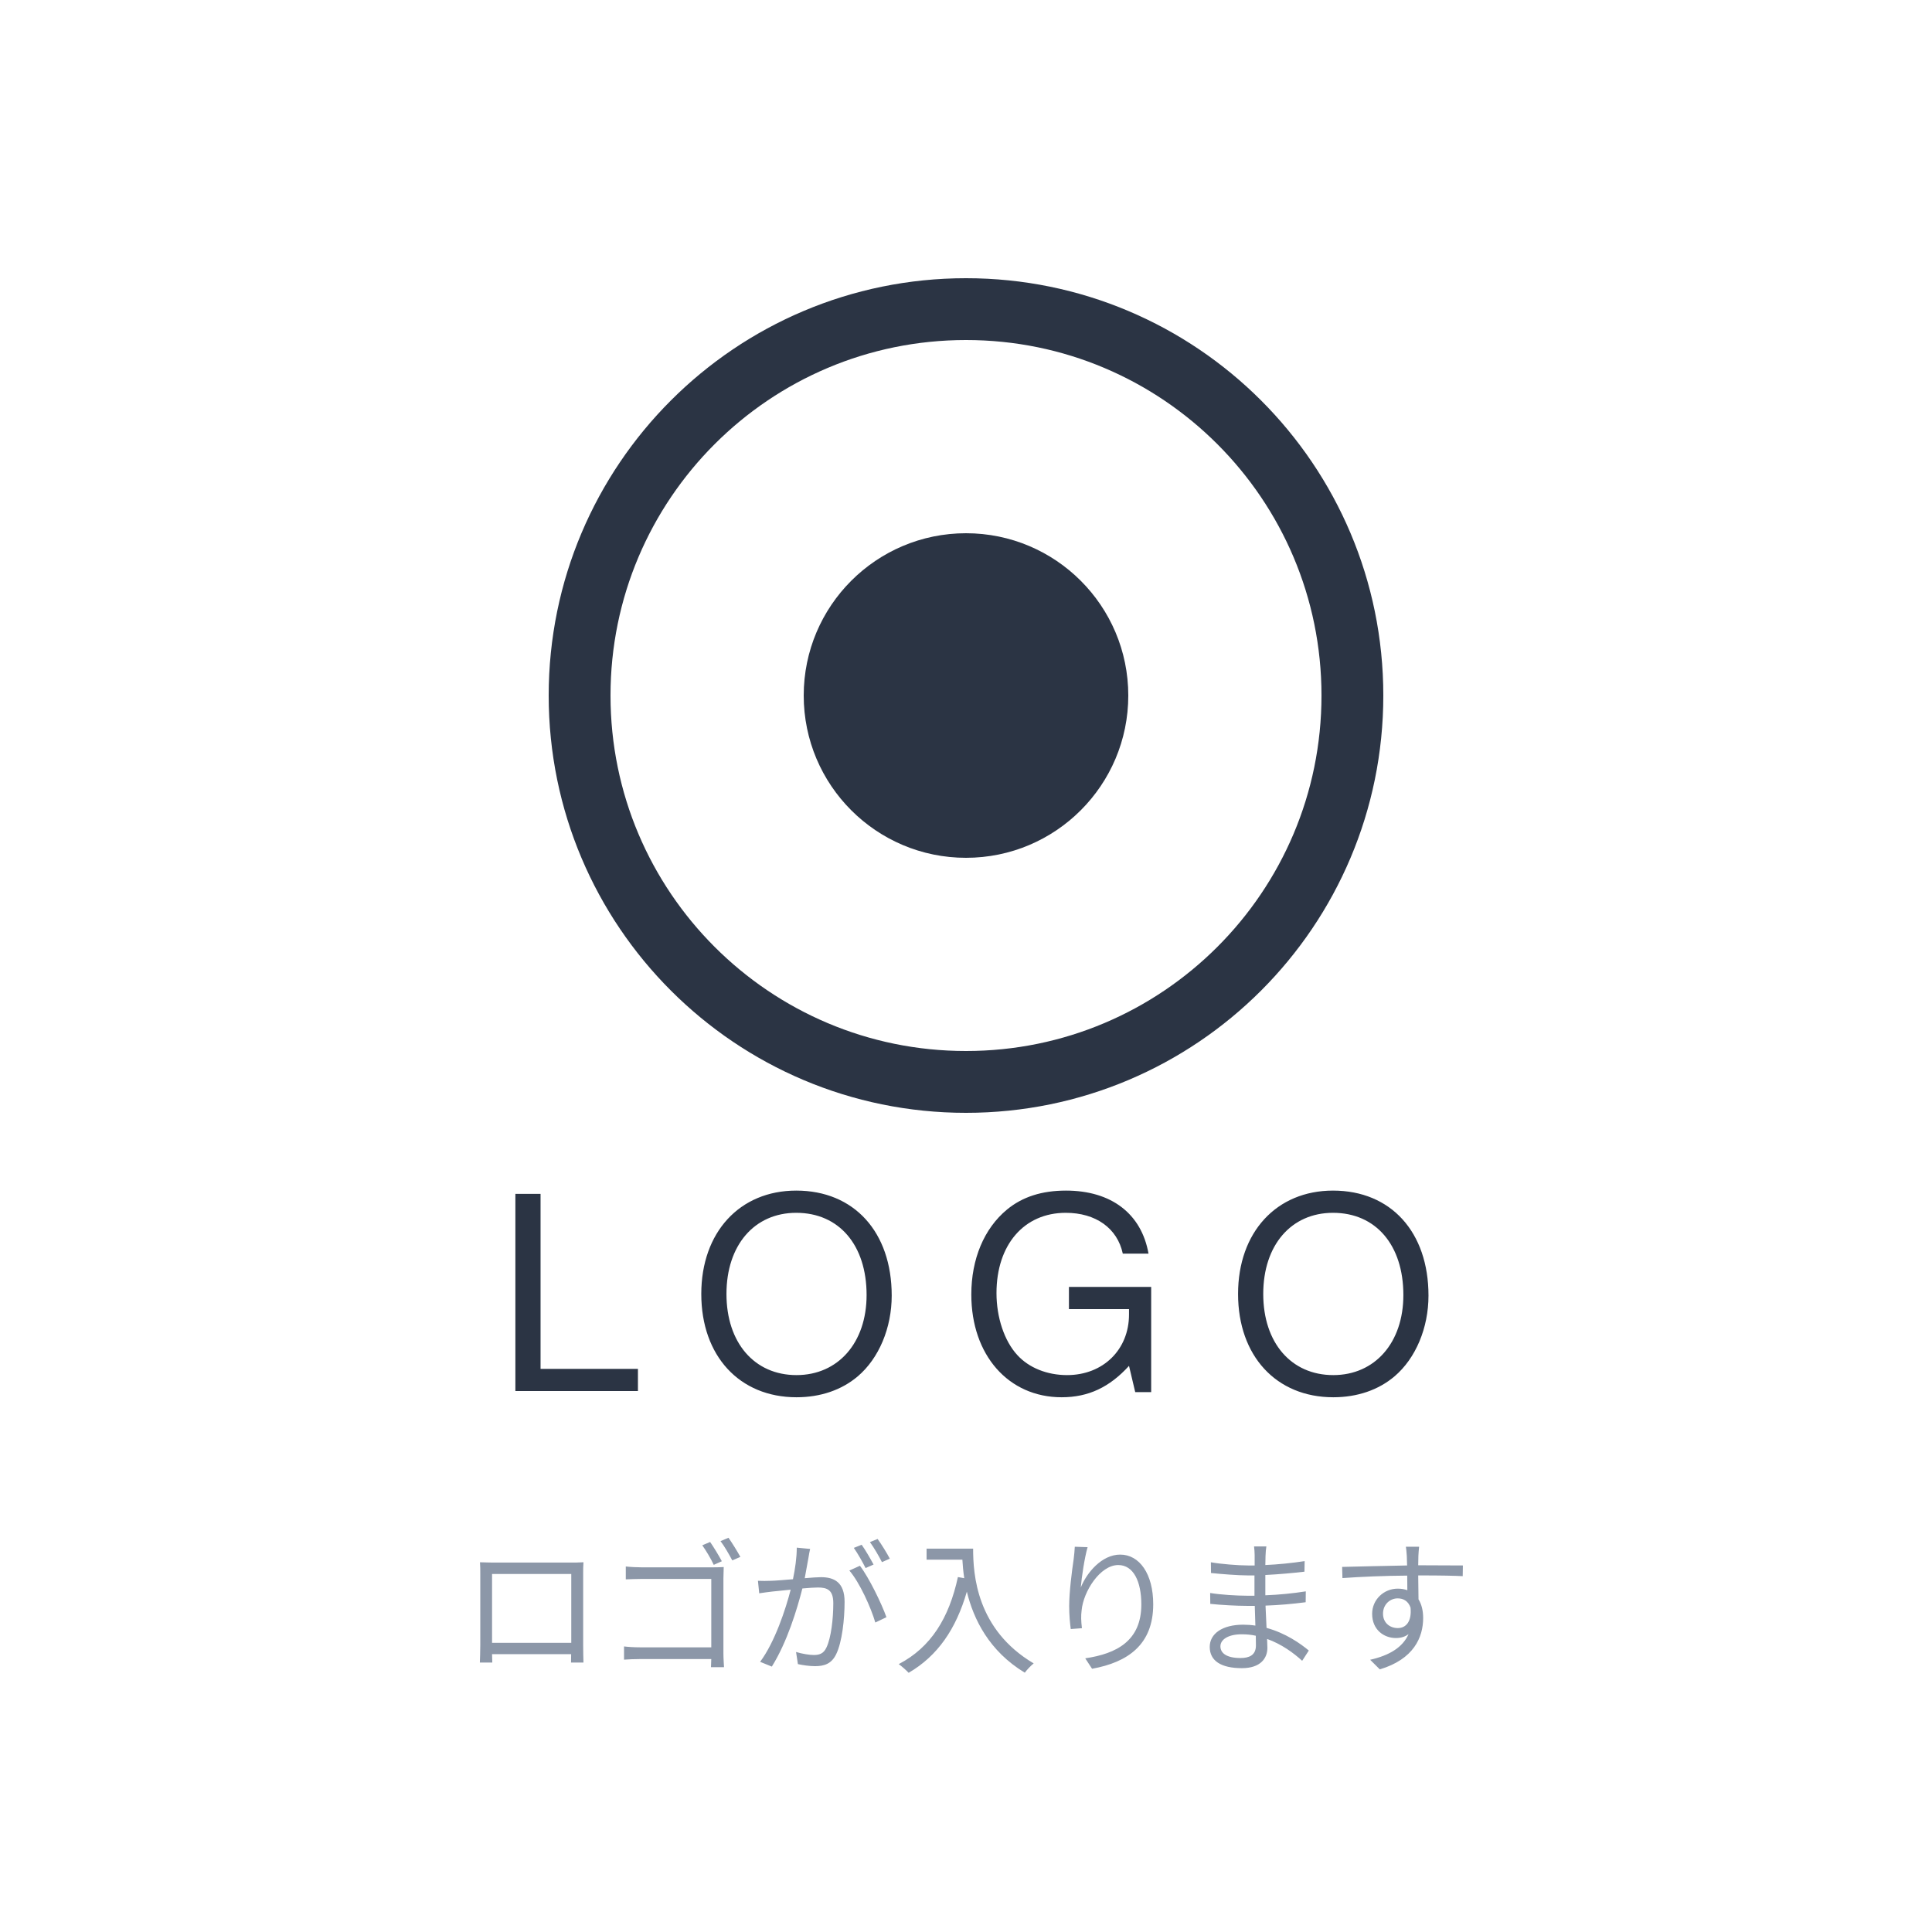
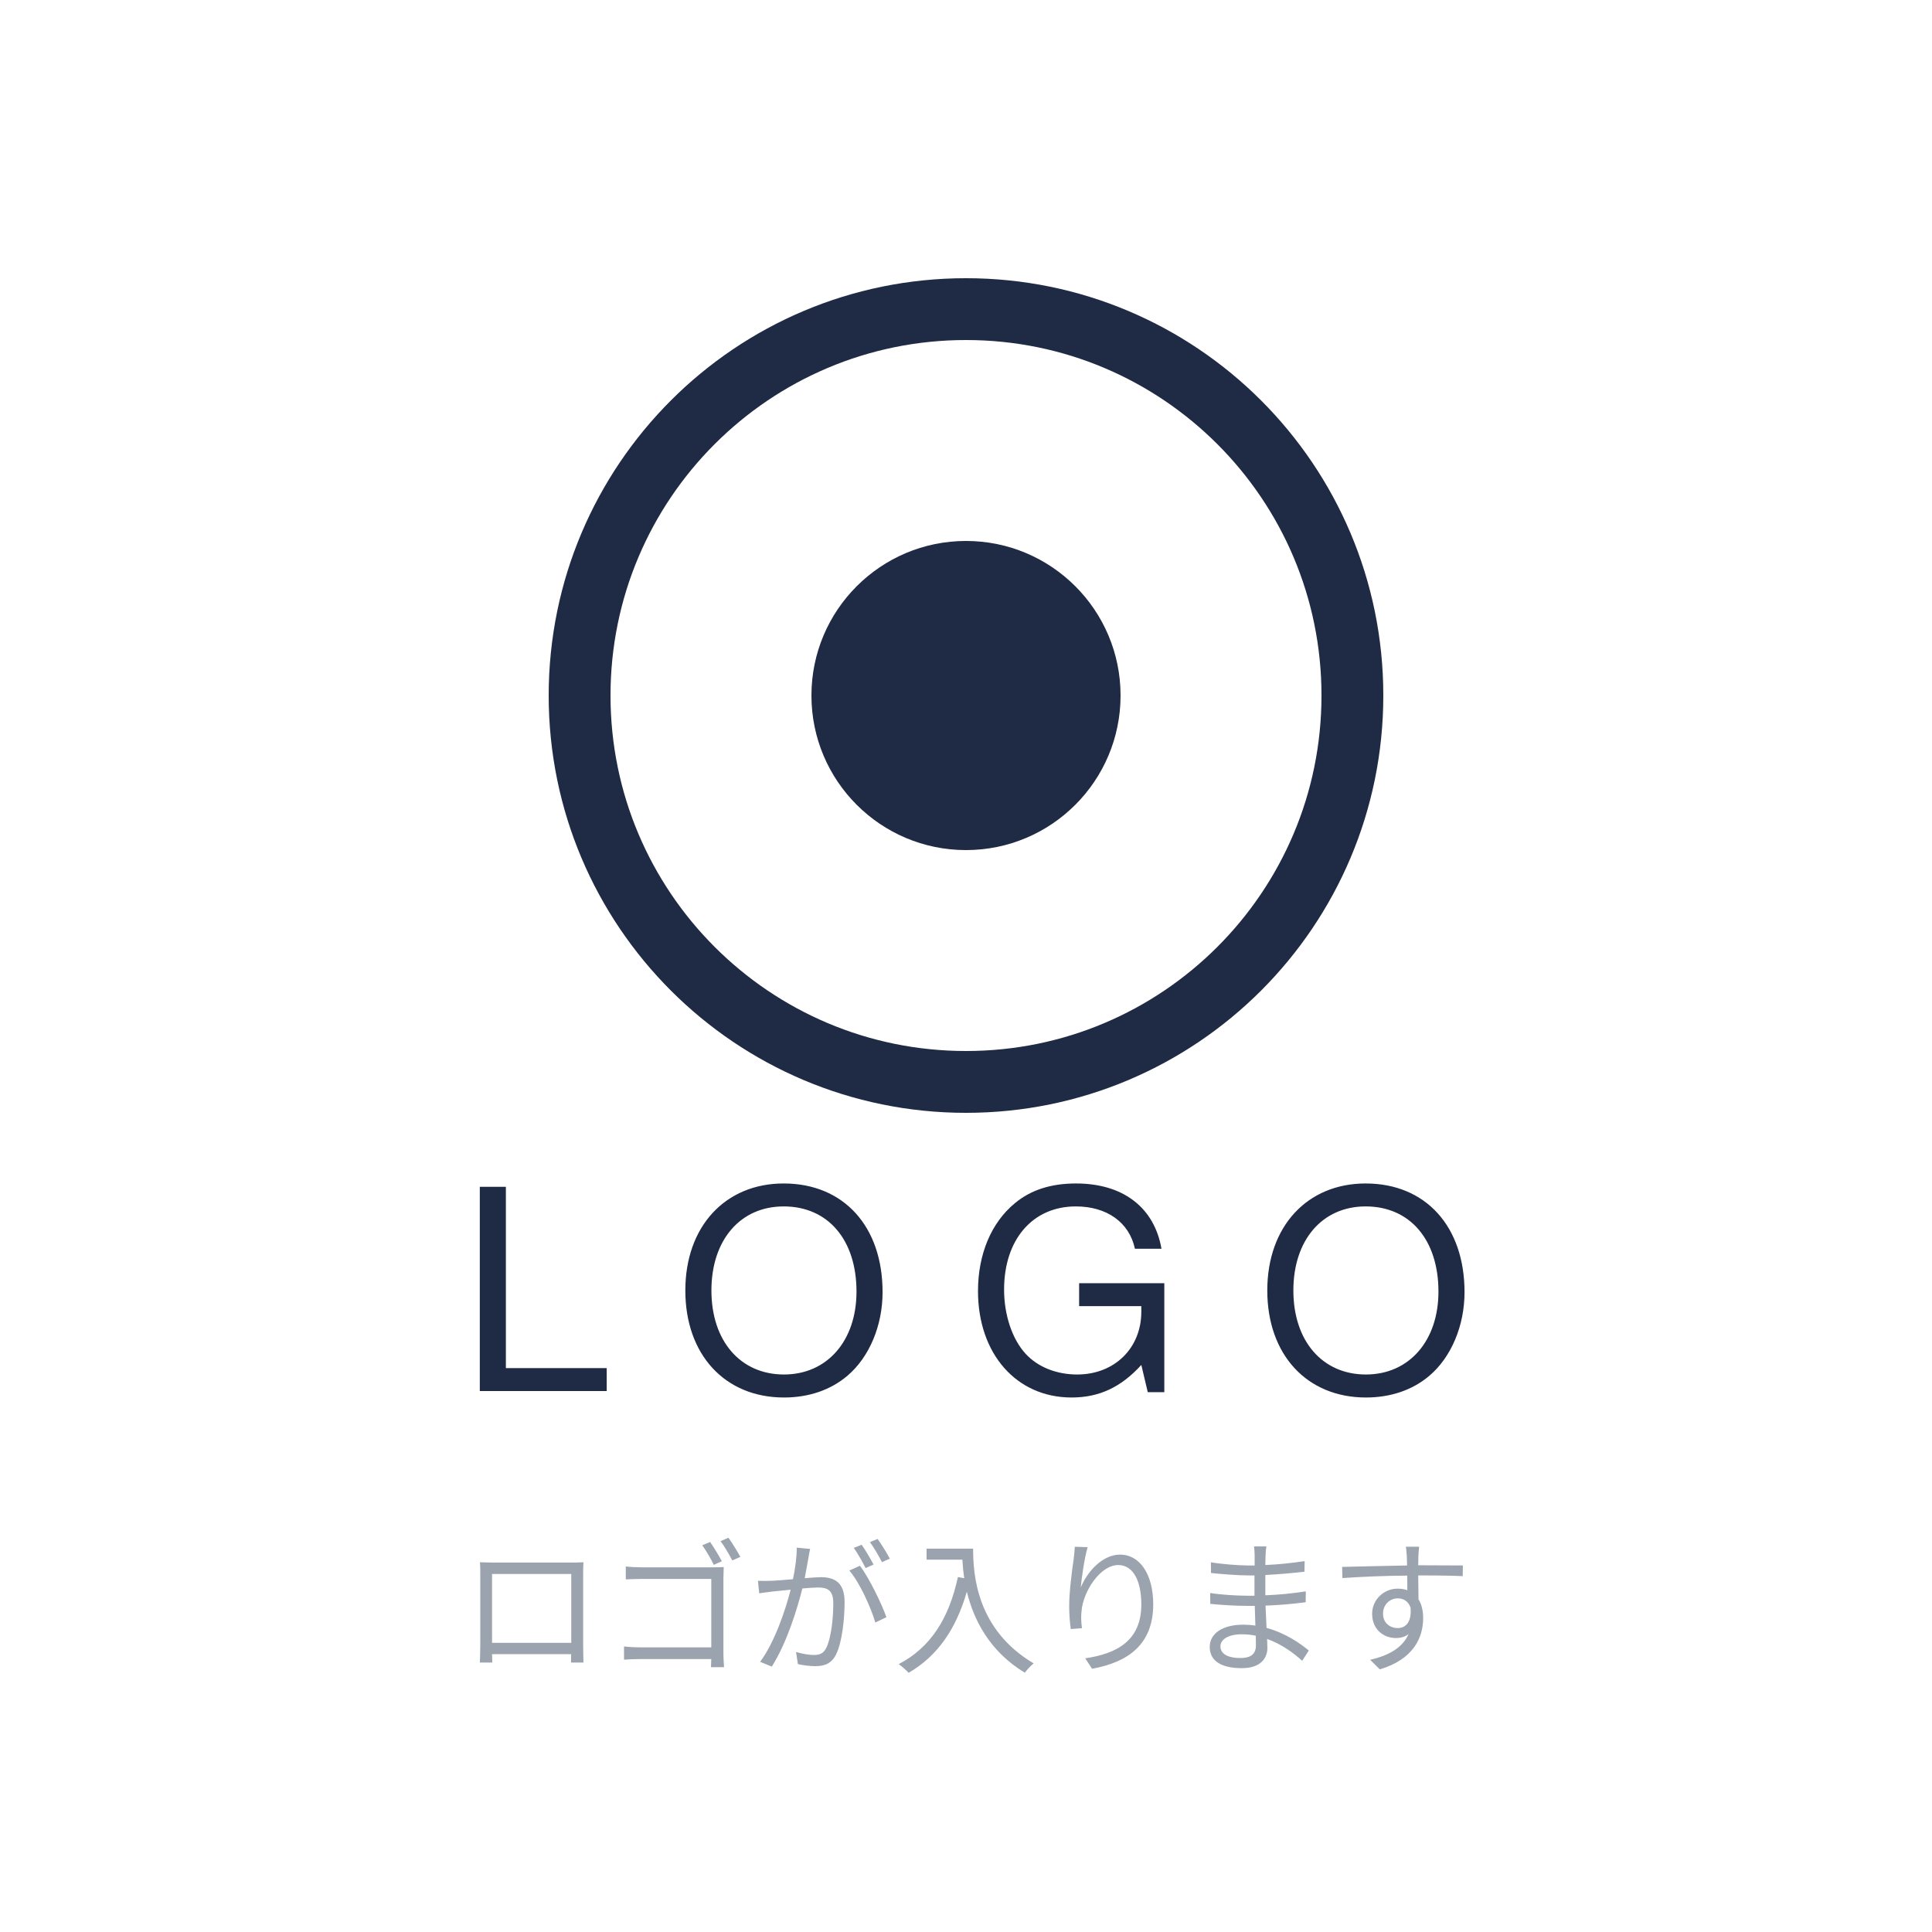
<svg xmlns="http://www.w3.org/2000/svg" viewBox="0 0 500 500" width="500" height="500" role="img" aria-label="ロゴが入ります">
-   <circle cx="250.0" cy="180.0" r="100.0" fill="none" stroke="#2b3444" stroke-width="16.0" />
-   <circle cx="250.0" cy="180.0" r="42.0" fill="#2b3444" />
-   <text x="250.0" y="360.0" fill="#2b3444" text-anchor="middle" font-family="Helvetica, Arial, sans-serif" font-size="70.0" letter-spacing="15.0">LOGO</text>
-   <text x="250.0" y="430.0" fill="#8c97a8" text-anchor="middle" font-family="Hiragino Sans, Yu Gothic, sans-serif" font-size="37.5">ロゴが入ります</text>
+   <circle cx="250.0" cy="180.0" r="100.0" fill="none" stroke="#1f2a44" stroke-width="16.0" />
+   <circle cx="250.0" cy="180.0" r="40.0" fill="#1f2a44" />
+   <text x="250.0" y="360.0" fill="#1f2a44" text-anchor="middle" font-family="Helvetica, Arial, sans-serif" font-weight="400" font-size="72.5" letter-spacing="18.9">LOGO</text>
+   <text x="250.0" y="430.0" fill="#9aa3ae" text-anchor="middle" font-family="Hiragino Sans, Yu Gothic, sans-serif" font-size="37.5">ロゴが入ります</text>
</svg>
